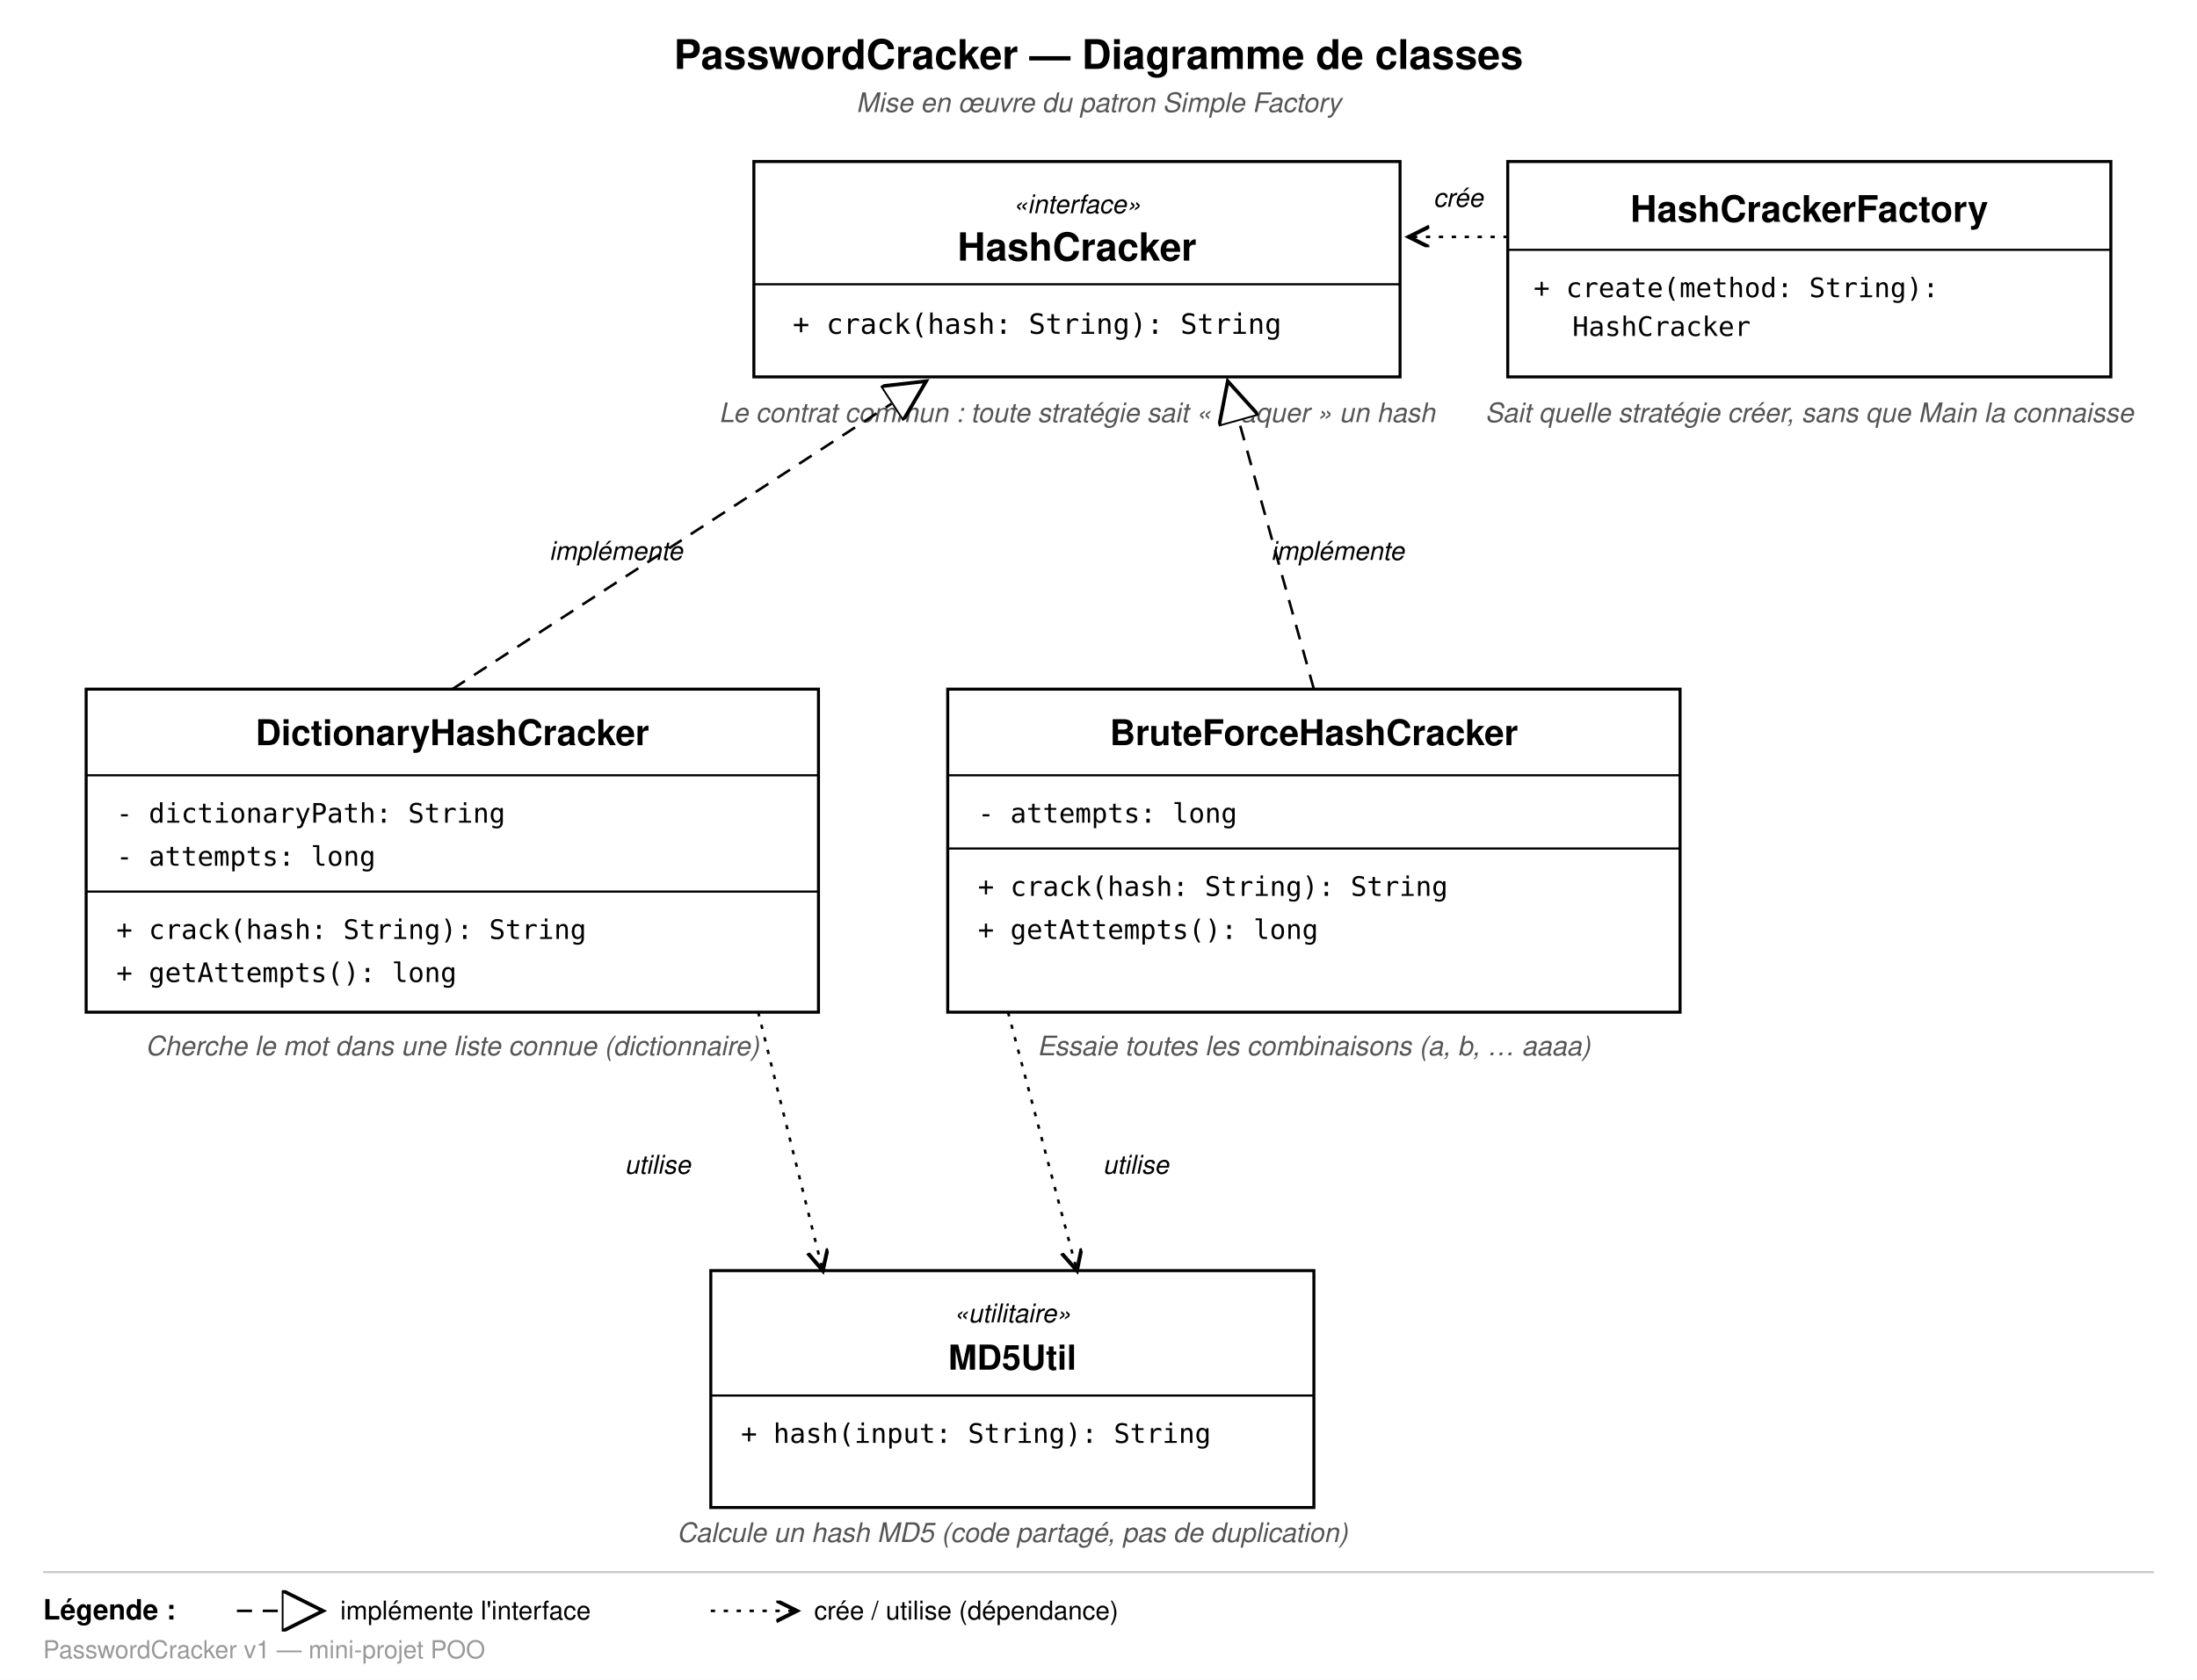
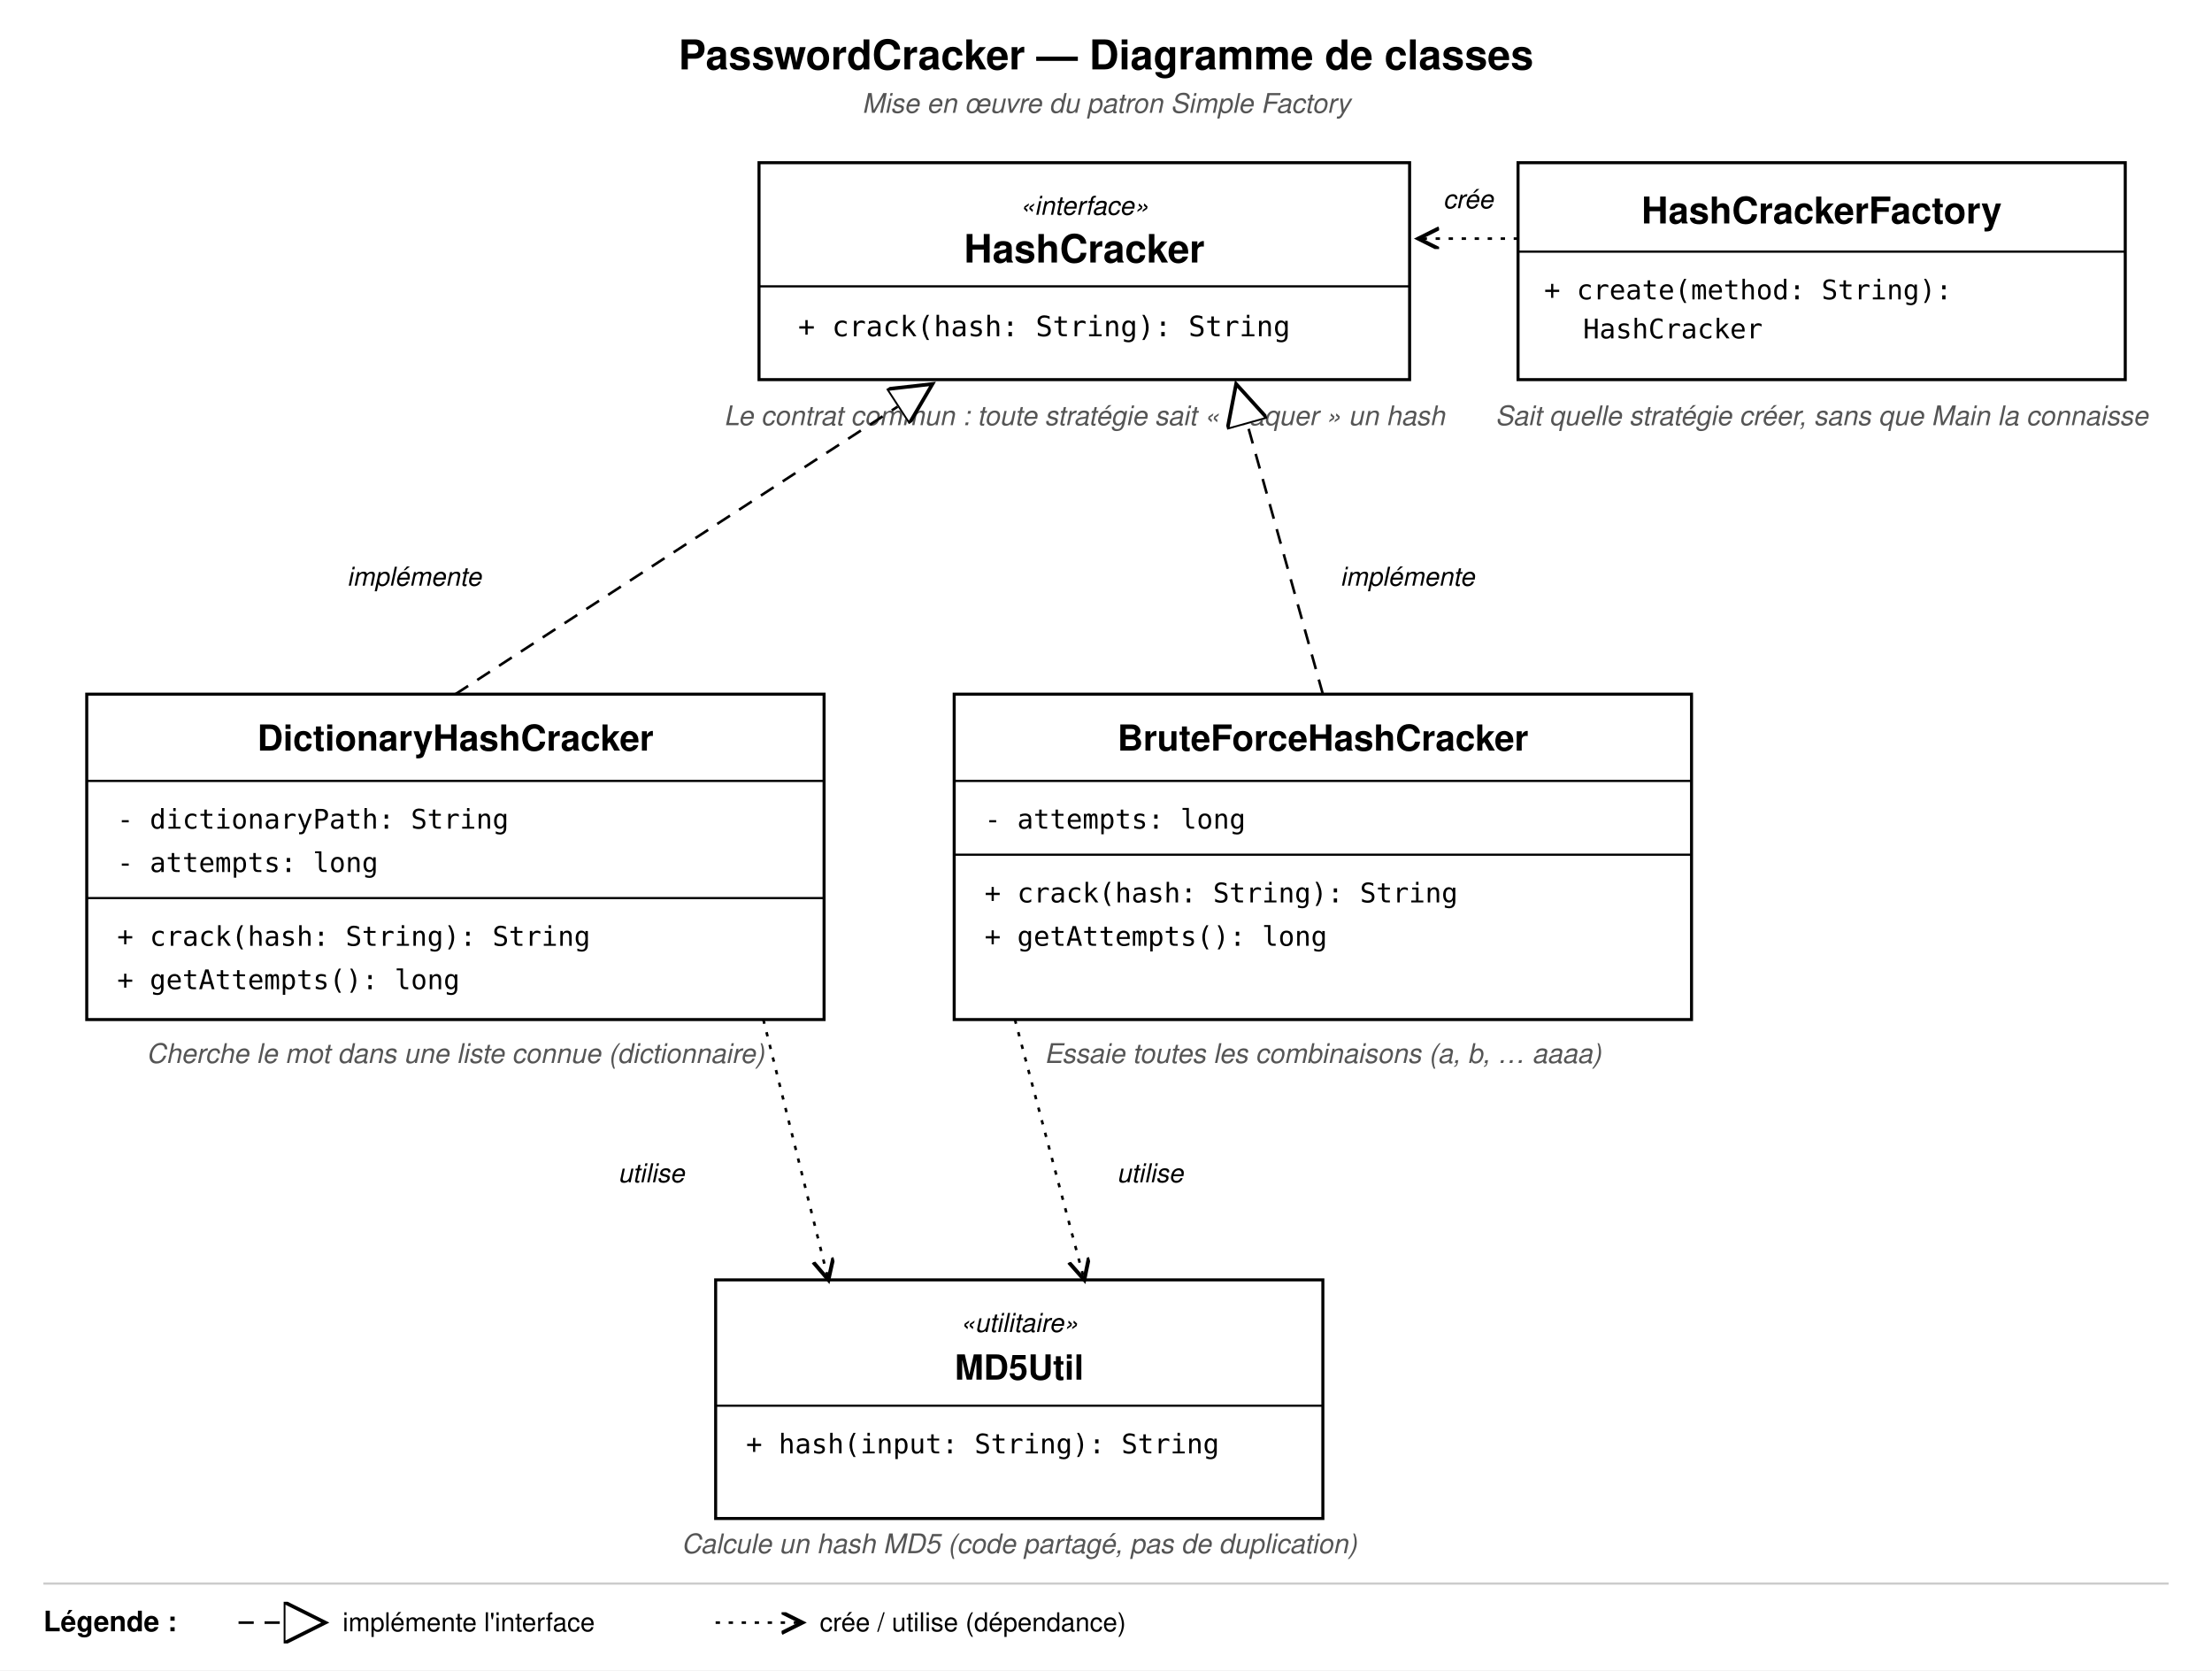
- <svg xmlns="http://www.w3.org/2000/svg" viewBox="0 0 1020 780" font-family="'Segoe UI', Helvetica, Arial, sans-serif">
+ <svg xmlns="http://www.w3.org/2000/svg" viewBox="0 0 1020 770" font-family="'Segoe UI', Helvetica, Arial, sans-serif">
  <defs>
    <marker id="implMarker" markerWidth="18" markerHeight="16" refX="16" refY="8" orient="auto">
      <path d="M0,0 L16,8 L0,16 Z" fill="white" stroke="black" stroke-width="1.4" />
    </marker>
    <marker id="depMarker" markerWidth="10" markerHeight="10" refX="8" refY="4" orient="auto">
      <path d="M0,0 L8,4 L0,8" fill="none" stroke="black" stroke-width="1.5" />
    </marker>
  </defs>
-   <rect x="0" y="0" width="1020" height="780" fill="white" />
+   <rect x="0" y="0" width="1020" height="770" fill="white" />
  <text x="510" y="32" text-anchor="middle" font-size="19" font-weight="700" fill="black">PasswordCracker — Diagramme de classes</text>
  <text x="510" y="52" text-anchor="middle" font-size="12.5" font-style="italic" fill="#555">Mise en œuvre du patron Simple Factory</text>
  <rect x="350" y="75" width="300" height="100" fill="white" stroke="black" stroke-width="1.4" />
  <text x="500" y="99" text-anchor="middle" font-style="italic" font-size="12" fill="black">«interface»</text>
  <text x="500" y="121" text-anchor="middle" font-size="18" font-weight="700" fill="black">HashCracker</text>
  <line x1="350" y1="132" x2="650" y2="132" stroke="black" stroke-width="1" />
  <text x="368" y="155" font-family="Consolas, monospace" font-size="13" fill="black">+ crack(hash: String): String</text>
  <text x="500" y="196" text-anchor="middle" font-size="12.5" font-style="italic" fill="#555">Le contrat commun : toute stratégie sait « craquer » un hash</text>
  <rect x="700" y="75" width="280" height="100" fill="white" stroke="black" stroke-width="1.4" />
  <text x="840" y="103" text-anchor="middle" font-size="17" font-weight="700" fill="black">HashCrackerFactory</text>
  <line x1="700" y1="116" x2="980" y2="116" stroke="black" stroke-width="1" />
  <text x="712" y="138" font-family="Consolas, monospace" font-size="12.5" fill="black">+ create(method: String):</text>
  <text x="730" y="156" font-family="Consolas, monospace" font-size="12.5" fill="black">HashCracker</text>
  <text x="840" y="196" text-anchor="middle" font-size="12.5" font-style="italic" fill="#555">Sait quelle stratégie créer, sans que Main la connaisse</text>
  <rect x="40" y="320" width="340" height="150" fill="white" stroke="black" stroke-width="1.4" />
  <text x="210" y="346" text-anchor="middle" font-size="16.5" font-weight="700" fill="black">DictionaryHashCracker</text>
  <line x1="40" y1="360" x2="380" y2="360" stroke="black" stroke-width="1" />
  <text x="54" y="382" font-family="Consolas, monospace" font-size="12.5" fill="black">- dictionaryPath: String</text>
  <text x="54" y="402" font-family="Consolas, monospace" font-size="12.5" fill="black">- attempts: long</text>
  <line x1="40" y1="414" x2="380" y2="414" stroke="black" stroke-width="1" />
  <text x="54" y="436" font-family="Consolas, monospace" font-size="12.5" fill="black">+ crack(hash: String): String</text>
  <text x="54" y="456" font-family="Consolas, monospace" font-size="12.5" fill="black">+ getAttempts(): long</text>
  <text x="210" y="490" text-anchor="middle" font-size="12.5" font-style="italic" fill="#555">Cherche le mot dans une liste connue (dictionnaire)</text>
  <rect x="440" y="320" width="340" height="150" fill="white" stroke="black" stroke-width="1.4" />
  <text x="610" y="346" text-anchor="middle" font-size="16.5" font-weight="700" fill="black">BruteForceHashCracker</text>
  <line x1="440" y1="360" x2="780" y2="360" stroke="black" stroke-width="1" />
  <text x="454" y="382" font-family="Consolas, monospace" font-size="12.5" fill="black">- attempts: long</text>
  <line x1="440" y1="394" x2="780" y2="394" stroke="black" stroke-width="1" />
  <text x="454" y="416" font-family="Consolas, monospace" font-size="12.5" fill="black">+ crack(hash: String): String</text>
  <text x="454" y="436" font-family="Consolas, monospace" font-size="12.5" fill="black">+ getAttempts(): long</text>
  <text x="610" y="490" text-anchor="middle" font-size="12.5" font-style="italic" fill="#555">Essaie toutes les combinaisons (a, b, … aaaa)</text>
  <rect x="330" y="590" width="280" height="110" fill="white" stroke="black" stroke-width="1.4" />
  <text x="470" y="614" text-anchor="middle" font-style="italic" font-size="12" fill="black">«utilitaire»</text>
  <text x="470" y="636" text-anchor="middle" font-size="16" font-weight="700" fill="black">MD5Util</text>
  <line x1="330" y1="648" x2="610" y2="648" stroke="black" stroke-width="1" />
  <text x="344" y="670" font-family="Consolas, monospace" font-size="12.5" fill="black">+ hash(input: String): String</text>
  <text x="470" y="716" text-anchor="middle" font-size="12.5" font-style="italic" fill="#555">Calcule un hash MD5 (code partagé, pas de duplication)</text>
  <line x1="210" y1="320" x2="430" y2="177" stroke="black" stroke-width="1.2" stroke-dasharray="7,5" marker-end="url(#implMarker)" />
-   <text x="255" y="260" font-size="12" font-style="italic" fill="black">implémente</text>
+   <text x="160" y="270" font-size="12" font-style="italic" fill="black" stroke="white" stroke-width="4" paint-order="stroke">implémente</text>
  <line x1="610" y1="320" x2="570" y2="177" stroke="black" stroke-width="1.2" stroke-dasharray="7,5" marker-end="url(#implMarker)" />
-   <text x="590" y="260" font-size="12" font-style="italic" fill="black">implémente</text>
+   <text x="618" y="270" font-size="12" font-style="italic" fill="black" stroke="white" stroke-width="4" paint-order="stroke">implémente</text>
  <line x1="700" y1="110" x2="654" y2="110" stroke="black" stroke-width="1.2" stroke-dasharray="2,4" marker-end="url(#depMarker)" />
-   <text x="677" y="96" text-anchor="middle" font-size="12" font-style="italic" fill="black">crée</text>
+   <text x="677" y="96" text-anchor="middle" font-size="12" font-style="italic" fill="black" stroke="white" stroke-width="4" paint-order="stroke">crée</text>
  <line x1="352" y1="470" x2="382" y2="590" stroke="black" stroke-width="1.2" stroke-dasharray="2,4" marker-end="url(#depMarker)" />
-   <text x="290" y="545" font-size="12" font-style="italic" fill="black">utilise</text>
+   <text x="285" y="545" font-size="12" font-style="italic" fill="black" stroke="white" stroke-width="4" paint-order="stroke">utilise</text>
  <line x1="468" y1="470" x2="500" y2="590" stroke="black" stroke-width="1.2" stroke-dasharray="2,4" marker-end="url(#depMarker)" />
-   <text x="512" y="545" font-size="12" font-style="italic" fill="black">utilise</text>
+   <text x="515" y="545" font-size="12" font-style="italic" fill="black" stroke="white" stroke-width="4" paint-order="stroke">utilise</text>
  <line x1="20" y1="730" x2="1000" y2="730" stroke="#CCCCCC" stroke-width="1" />
  <text x="20" y="752" font-size="13" font-weight="700" fill="black">Légende :</text>
  <line x1="110" y1="748" x2="150" y2="748" stroke="black" stroke-width="1.2" stroke-dasharray="7,5" marker-end="url(#implMarker)" />
  <text x="158" y="752" font-size="12" fill="black">implémente l'interface</text>
  <line x1="330" y1="748" x2="370" y2="748" stroke="black" stroke-width="1.2" stroke-dasharray="2,4" marker-end="url(#depMarker)" />
  <text x="378" y="752" font-size="12" fill="black">crée / utilise (dépendance)</text>
-   <text x="20" y="770" font-size="11.5" fill="#999">PasswordCracker v1 — mini-projet POO</text>
</svg>
